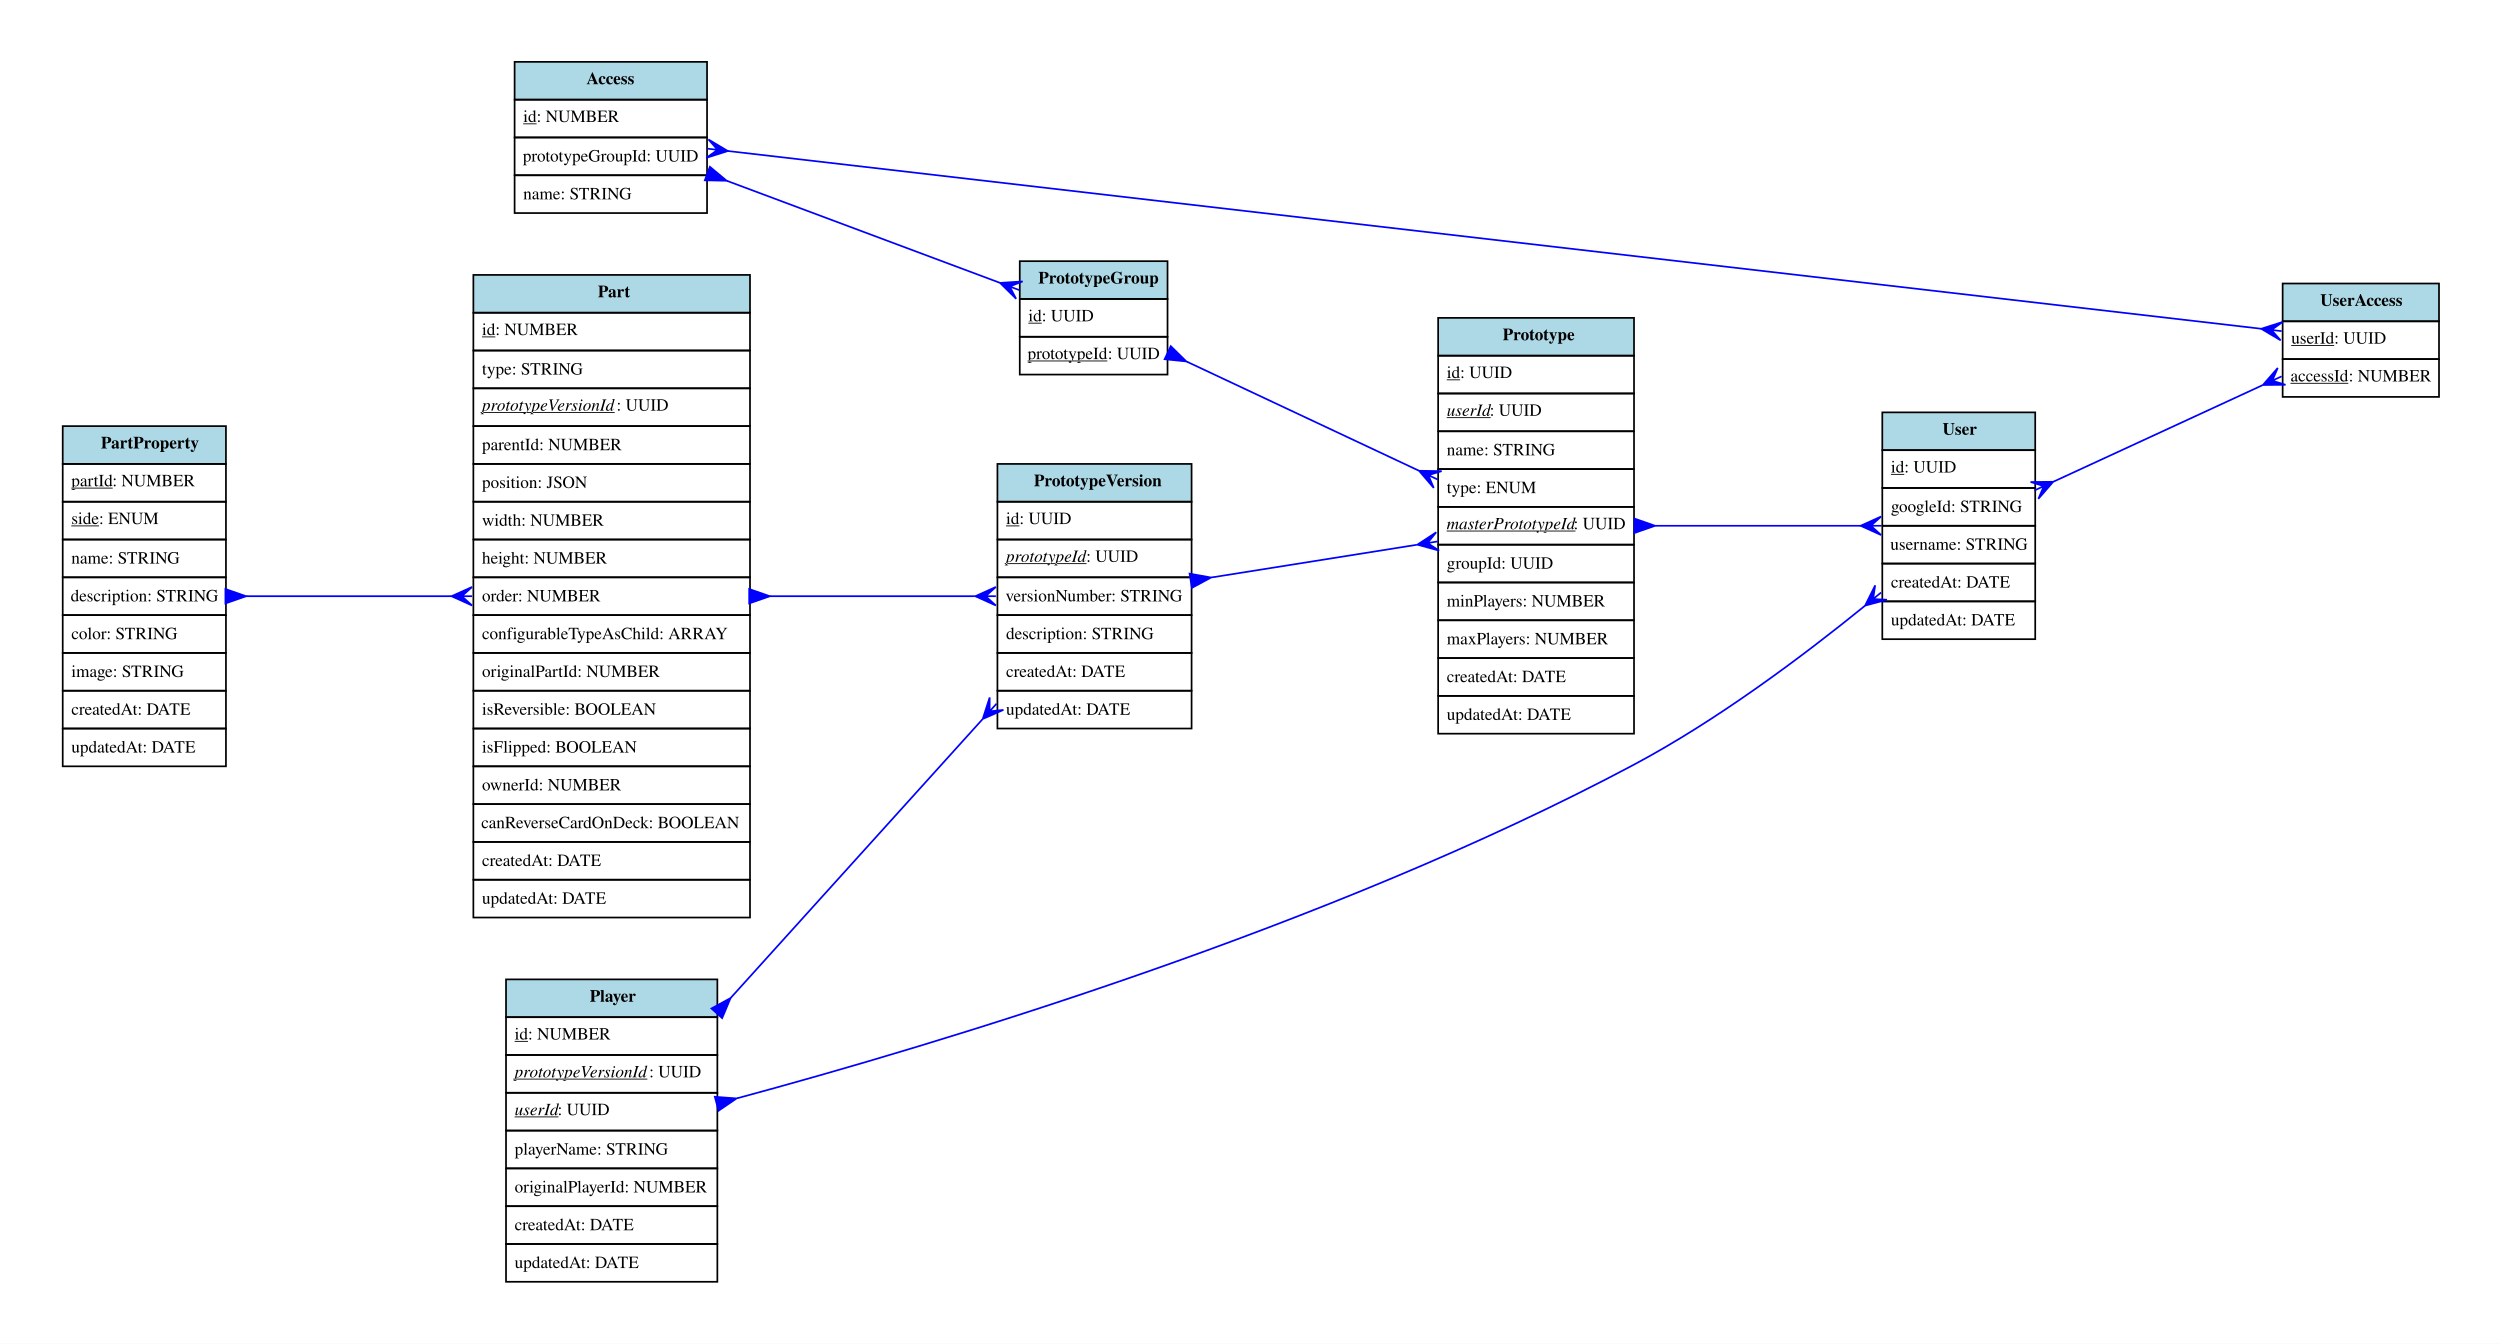
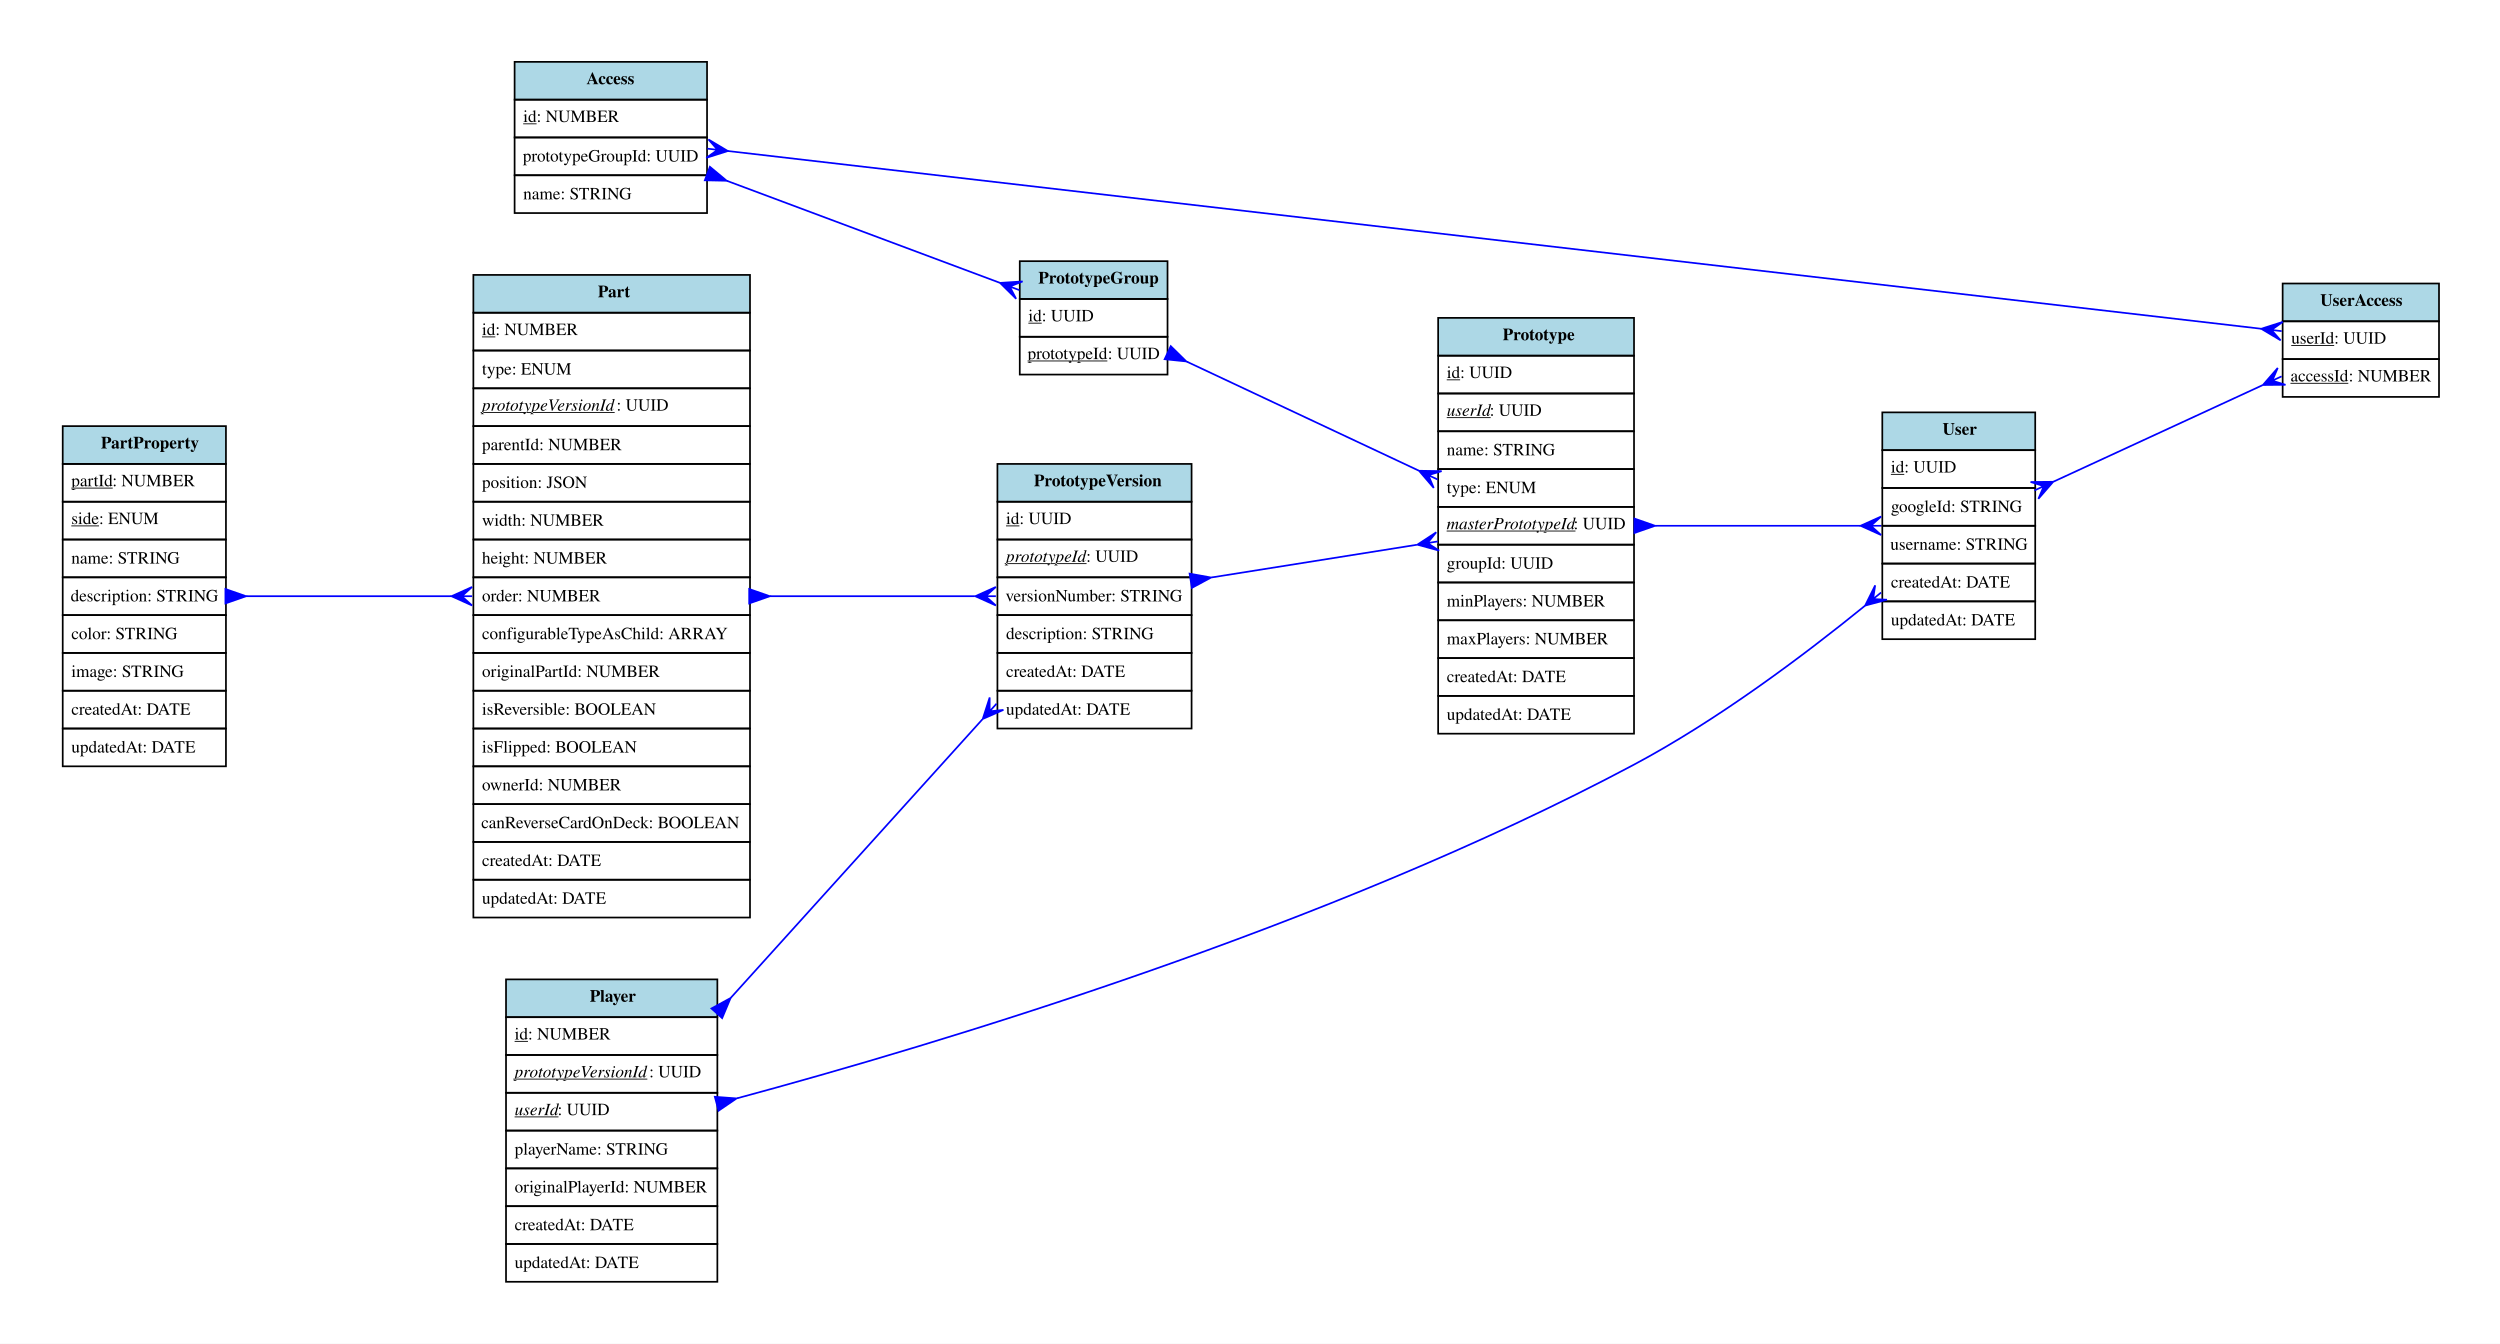
<svg xmlns="http://www.w3.org/2000/svg" width="1455pt" height="782pt" viewBox="0.00 0.00 1455.00 782.00">
  <g id="graph0" class="graph" transform="scale(1 1) rotate(0) translate(36 746)">
    <polygon fill="#ffffff" stroke="transparent" points="-36,36 -36,-746 1419,-746 1419,36 -36,36" />
    <g id="node1" class="node">
      <polygon fill="#add8e6" stroke="transparent" points="1059.5,-484 1059.5,-506 1148.5,-506 1148.5,-484 1059.5,-484" />
      <polygon fill="none" stroke="#000000" points="1059.5,-484 1059.5,-506 1148.5,-506 1148.5,-484 1059.5,-484" />
      <text text-anchor="start" x="1094.562" y="-493" font-family="Times,serif" font-weight="bold" font-size="10.00" fill="#000000">User</text>
      <polygon fill="none" stroke="#000000" points="1059.5,-462 1059.5,-484 1148.5,-484 1148.5,-462 1059.5,-462" />
      <text text-anchor="start" x="1064.5" y="-471" font-family="Times,serif" text-decoration="underline" font-size="10.00" fill="#000000">id</text>
      <text text-anchor="start" x="1072.279" y="-471" font-family="Times,serif" font-size="10.00" fill="#000000">: UUID</text>
      <polygon fill="none" stroke="#000000" points="1059.5,-440 1059.5,-462 1148.5,-462 1148.5,-440 1059.5,-440" />
      <text text-anchor="start" x="1064.5" y="-448" font-family="Times,serif" font-size="10.00" fill="#000000">googleId: STRING</text>
      <polygon fill="none" stroke="#000000" points="1059.5,-418 1059.5,-440 1148.5,-440 1148.5,-418 1059.5,-418" />
      <text text-anchor="start" x="1064.151" y="-426" font-family="Times,serif" font-size="10.00" fill="#000000">username: STRING</text>
      <polygon fill="none" stroke="#000000" points="1059.5,-396 1059.5,-418 1148.5,-418 1148.5,-396 1059.5,-396" />
      <text text-anchor="start" x="1064.5" y="-404" font-family="Times,serif" font-size="10.00" fill="#000000">createdAt: DATE</text>
      <polygon fill="none" stroke="#000000" points="1059.5,-374 1059.5,-396 1148.5,-396 1148.5,-374 1059.5,-374" />
      <text text-anchor="start" x="1064.5" y="-382" font-family="Times,serif" font-size="10.00" fill="#000000">updatedAt: DATE</text>
    </g>
    <g id="node9" class="node">
      <polygon fill="#add8e6" stroke="transparent" points="1292.5,-559 1292.5,-581 1383.5,-581 1383.5,-559 1292.5,-559" />
      <polygon fill="none" stroke="#000000" points="1292.5,-559 1292.5,-581 1383.5,-581 1383.5,-559 1292.5,-559" />
      <text text-anchor="start" x="1314.405" y="-568" font-family="Times,serif" font-weight="bold" font-size="10.00" fill="#000000">UserAccess</text>
      <polygon fill="none" stroke="#000000" points="1292.5,-537 1292.5,-559 1383.5,-559 1383.5,-537 1292.5,-537" />
      <text text-anchor="start" x="1297.5" y="-546" font-family="Times,serif" text-decoration="underline" font-size="10.00" fill="#000000">userId</text>
      <text text-anchor="start" x="1322.486" y="-546" font-family="Times,serif" font-size="10.00" fill="#000000">: UUID</text>
      <polygon fill="none" stroke="#000000" points="1292.5,-515 1292.5,-537 1383.5,-537 1383.5,-515 1292.5,-515" />
      <text text-anchor="start" x="1297.042" y="-524" font-family="Times,serif" text-decoration="underline" font-size="10.00" fill="#000000">accessId</text>
      <text text-anchor="start" x="1330.905" y="-524" font-family="Times,serif" font-size="10.00" fill="#000000">: NUMBER</text>
    </g>
    <g id="edge1" class="edge">
      <path fill="none" stroke="#0000ff" d="M1159.11,-465.666C1195.85,-482.623 1243.857,-504.78 1280.814,-521.837" />
      <polygon fill="#0000ff" stroke="#0000ff" points="1158.96,-465.597 1150.327,-455.665 1153.512,-463.083 1148.064,-460.568 1148.064,-460.568 1148.064,-460.568 1153.512,-463.083 1145.802,-465.471 1158.96,-465.597 1158.96,-465.597" />
      <polygon fill="#0000ff" stroke="#0000ff" points="1281.009,-521.927 1289.641,-531.859 1286.456,-524.441 1291.904,-526.956 1291.904,-526.956 1291.904,-526.956 1286.456,-524.441 1294.167,-522.053 1281.009,-521.927 1281.009,-521.927" />
    </g>
    <g id="node2" class="node">
      <polygon fill="#add8e6" stroke="transparent" points="801,-539 801,-561 915,-561 915,-539 801,-539" />
      <polygon fill="none" stroke="#000000" points="801,-539 801,-561 915,-561 915,-539 801,-539" />
      <text text-anchor="start" x="838.558" y="-548" font-family="Times,serif" font-weight="bold" font-size="10.00" fill="#000000">Prototype</text>
      <polygon fill="none" stroke="#000000" points="801,-517 801,-539 915,-539 915,-517 801,-517" />
      <text text-anchor="start" x="806" y="-526" font-family="Times,serif" text-decoration="underline" font-size="10.00" fill="#000000">id</text>
      <text text-anchor="start" x="813.779" y="-526" font-family="Times,serif" font-size="10.00" fill="#000000">: UUID</text>
      <polygon fill="none" stroke="#000000" points="801,-495 801,-517 915,-517 915,-495 801,-495" />
      <text text-anchor="start" x="806" y="-504" font-family="Times,serif" font-style="italic" text-decoration="underline" font-size="10.00" fill="#000000">userId</text>
      <text text-anchor="start" x="830.986" y="-504" font-family="Times,serif" font-size="10.00" fill="#000000">: UUID</text>
      <polygon fill="none" stroke="#000000" points="801,-473 801,-495 915,-495 915,-473 801,-473" />
      <text text-anchor="start" x="806" y="-481" font-family="Times,serif" font-size="10.00" fill="#000000">name: STRING</text>
      <polygon fill="none" stroke="#000000" points="801,-451 801,-473 915,-473 915,-451 801,-451" />
      <text text-anchor="start" x="806" y="-459" font-family="Times,serif" font-size="10.00" fill="#000000">type: ENUM</text>
      <polygon fill="none" stroke="#000000" points="801,-429 801,-451 915,-451 915,-429 801,-429" />
      <text text-anchor="start" x="805.933" y="-438" font-family="Times,serif" font-style="italic" text-decoration="underline" font-size="10.00" fill="#000000">masterPrototypeId</text>
      <text text-anchor="start" x="879.802" y="-438" font-family="Times,serif" font-size="10.00" fill="#000000">: UUID</text>
      <polygon fill="none" stroke="#000000" points="801,-407 801,-429 915,-429 915,-407 801,-407" />
      <text text-anchor="start" x="806" y="-415" font-family="Times,serif" font-size="10.00" fill="#000000">groupId: UUID</text>
      <polygon fill="none" stroke="#000000" points="801,-385 801,-407 915,-407 915,-385 801,-385" />
      <text text-anchor="start" x="806" y="-393" font-family="Times,serif" font-size="10.00" fill="#000000">minPlayers: NUMBER</text>
      <polygon fill="none" stroke="#000000" points="801,-363 801,-385 915,-385 915,-363 801,-363" />
      <text text-anchor="start" x="806" y="-371" font-family="Times,serif" font-size="10.00" fill="#000000">maxPlayers: NUMBER</text>
      <polygon fill="none" stroke="#000000" points="801,-341 801,-363 915,-363 915,-341 801,-341" />
      <text text-anchor="start" x="806" y="-349" font-family="Times,serif" font-size="10.00" fill="#000000">createdAt: DATE</text>
      <polygon fill="none" stroke="#000000" points="801,-319 801,-341 915,-341 915,-319 801,-319" />
      <text text-anchor="start" x="806" y="-327" font-family="Times,serif" font-size="10.00" fill="#000000">updatedAt: DATE</text>
    </g>
    <g id="edge3" class="edge">
      <path fill="none" stroke="#0000ff" d="M927.405,-440C965.12,-440 1011.177,-440 1046.728,-440" />
      <polygon fill="#0000ff" stroke="#0000ff" points="915.249,-435.8 927.249,-440 915.249,-444.2 915.249,-435.8" />
      <polygon fill="#0000ff" stroke="#0000ff" points="1046.834,-440 1058.834,-445.4 1052.834,-440 1058.834,-440 1058.834,-440 1058.834,-440 1052.834,-440 1058.834,-434.6 1046.834,-440 1046.834,-440" />
    </g>
    <g id="node3" class="node">
      <polygon fill="#add8e6" stroke="transparent" points="557.5,-572 557.5,-594 643.5,-594 643.5,-572 557.5,-572" />
      <polygon fill="none" stroke="#000000" points="557.5,-572 557.5,-594 643.5,-594 643.5,-572 557.5,-572" />
      <text text-anchor="start" x="568.284" y="-581" font-family="Times,serif" font-weight="bold" font-size="10.00" fill="#000000">PrototypeGroup</text>
      <polygon fill="none" stroke="#000000" points="557.5,-550 557.5,-572 643.5,-572 643.5,-550 557.5,-550" />
      <text text-anchor="start" x="562.5" y="-559" font-family="Times,serif" text-decoration="underline" font-size="10.00" fill="#000000">id</text>
      <text text-anchor="start" x="570.279" y="-559" font-family="Times,serif" font-size="10.00" fill="#000000">: UUID</text>
      <polygon fill="none" stroke="#000000" points="557.5,-528 557.5,-550 643.5,-550 643.5,-528 557.5,-528" />
      <text text-anchor="start" x="562.04" y="-537" font-family="Times,serif" text-decoration="underline" font-size="10.00" fill="#000000">prototypeId</text>
      <text text-anchor="start" x="608.695" y="-537" font-family="Times,serif" font-size="10.00" fill="#000000">: UUID</text>
    </g>
    <g id="edge4" class="edge">
      <path fill="none" stroke="#0000ff" d="M654.655,-535.553C693.968,-517.079 747.446,-491.95 789.693,-472.098" />
      <polygon fill="#0000ff" stroke="#0000ff" points="641.813,-536.946 654.46,-535.644 645.386,-544.549 641.813,-536.946" />
      <polygon fill="#0000ff" stroke="#0000ff" points="789.87,-472.014 803.028,-471.798 795.301,-469.462 800.731,-466.911 800.731,-466.911 800.731,-466.911 795.301,-469.462 798.435,-462.023 789.87,-472.014 789.87,-472.014" />
    </g>
    <g id="node4" class="node">
      <polygon fill="#add8e6" stroke="transparent" points="263.5,-688 263.5,-710 375.5,-710 375.5,-688 263.5,-688" />
      <polygon fill="none" stroke="#000000" points="263.5,-688 263.5,-710 375.5,-710 375.5,-688 263.5,-688" />
      <text text-anchor="start" x="305.343" y="-697" font-family="Times,serif" font-weight="bold" font-size="10.00" fill="#000000">Access</text>
      <polygon fill="none" stroke="#000000" points="263.5,-666 263.5,-688 375.5,-688 375.5,-666 263.5,-666" />
      <text text-anchor="start" x="268.5" y="-675" font-family="Times,serif" text-decoration="underline" font-size="10.00" fill="#000000">id</text>
      <text text-anchor="start" x="276.279" y="-675" font-family="Times,serif" font-size="10.00" fill="#000000">: NUMBER</text>
      <polygon fill="none" stroke="#000000" points="263.5,-644 263.5,-666 375.5,-666 375.5,-644 263.5,-644" />
      <text text-anchor="start" x="268.266" y="-652" font-family="Times,serif" font-size="10.00" fill="#000000">prototypeGroupId: UUID</text>
      <polygon fill="none" stroke="#000000" points="263.5,-622 263.5,-644 375.5,-644 375.5,-622 263.5,-622" />
      <text text-anchor="start" x="268.5" y="-630" font-family="Times,serif" font-size="10.00" fill="#000000">name: STRING</text>
    </g>
    <g id="edge5" class="edge">
      <path fill="none" stroke="#0000ff" d="M387.004,-640.776C435.656,-622.596 500.476,-598.375 545.882,-581.409" />
      <polygon fill="#0000ff" stroke="#0000ff" points="374.219,-641.07 386.93,-640.804 377.159,-648.938 374.219,-641.07" />
      <polygon fill="#0000ff" stroke="#0000ff" points="546.034,-581.352 559.164,-582.21 551.654,-579.252 557.274,-577.152 557.274,-577.152 557.274,-577.152 551.654,-579.252 555.384,-572.093 546.034,-581.352 546.034,-581.352" />
    </g>
    <g id="edge2" class="edge">
      <path fill="none" stroke="#0000ff" d="M387.628,-658.103C576.5,-636.21 1104.392,-575.02 1279.923,-554.674" />
      <polygon fill="#0000ff" stroke="#0000ff" points="387.602,-658.106 375.06,-654.124 381.642,-658.797 375.682,-659.488 375.682,-659.488 375.682,-659.488 381.642,-658.797 376.304,-664.852 387.602,-658.106 387.602,-658.106" />
      <polygon fill="#0000ff" stroke="#0000ff" points="1280.023,-554.663 1292.564,-558.645 1285.983,-553.972 1291.943,-553.281 1291.943,-553.281 1291.943,-553.281 1285.983,-553.972 1291.321,-547.917 1280.023,-554.663 1280.023,-554.663" />
    </g>
    <g id="node5" class="node">
      <polygon fill="#add8e6" stroke="transparent" points="544.5,-454 544.5,-476 657.5,-476 657.5,-454 544.5,-454" />
      <polygon fill="none" stroke="#000000" points="544.5,-454 544.5,-476 657.5,-476 657.5,-454 544.5,-454" />
      <text text-anchor="start" x="565.73" y="-463" font-family="Times,serif" font-weight="bold" font-size="10.00" fill="#000000">PrototypeVersion</text>
      <polygon fill="none" stroke="#000000" points="544.5,-432 544.5,-454 657.5,-454 657.5,-432 544.5,-432" />
      <text text-anchor="start" x="549.5" y="-441" font-family="Times,serif" text-decoration="underline" font-size="10.00" fill="#000000">id</text>
      <text text-anchor="start" x="557.279" y="-441" font-family="Times,serif" font-size="10.00" fill="#000000">: UUID</text>
      <polygon fill="none" stroke="#000000" points="544.5,-410 544.5,-432 657.5,-432 657.5,-410 544.5,-410" />
      <text text-anchor="start" x="549.5" y="-419" font-family="Times,serif" font-style="italic" text-decoration="underline" font-size="10.00" fill="#000000">prototypeId</text>
      <text text-anchor="start" x="596.155" y="-419" font-family="Times,serif" font-size="10.00" fill="#000000">: UUID</text>
      <polygon fill="none" stroke="#000000" points="544.5,-388 544.5,-410 657.5,-410 657.5,-388 544.5,-388" />
      <text text-anchor="start" x="549.207" y="-396" font-family="Times,serif" font-size="10.00" fill="#000000">versionNumber: STRING</text>
      <polygon fill="none" stroke="#000000" points="544.5,-366 544.5,-388 657.5,-388 657.5,-366 544.5,-366" />
      <text text-anchor="start" x="549.5" y="-374" font-family="Times,serif" font-size="10.00" fill="#000000">description: STRING</text>
      <polygon fill="none" stroke="#000000" points="544.5,-344 544.5,-366 657.5,-366 657.5,-344 544.5,-344" />
      <text text-anchor="start" x="549.5" y="-352" font-family="Times,serif" font-size="10.00" fill="#000000">createdAt: DATE</text>
      <polygon fill="none" stroke="#000000" points="544.5,-322 544.5,-344 657.5,-344 657.5,-322 544.5,-322" />
      <text text-anchor="start" x="549.5" y="-330" font-family="Times,serif" font-size="10.00" fill="#000000">updatedAt: DATE</text>
    </g>
    <g id="edge6" class="edge">
      <path fill="none" stroke="#0000ff" d="M669.122,-409.926C706.04,-415.805 751.464,-423.037 788.513,-428.936" />
      <polygon fill="#0000ff" stroke="#0000ff" points="657.67,-403.85 668.86,-409.885 656.349,-412.145 657.67,-403.85" />
      <polygon fill="#0000ff" stroke="#0000ff" points="788.882,-428.995 799.883,-436.214 794.807,-429.938 800.732,-430.882 800.732,-430.882 800.732,-430.882 794.807,-429.938 801.582,-425.549 788.882,-428.995 788.882,-428.995" />
    </g>
    <g id="node6" class="node">
      <polygon fill="#add8e6" stroke="transparent" points="239.5,-564 239.5,-586 400.5,-586 400.5,-564 239.5,-564" />
      <polygon fill="none" stroke="#000000" points="239.5,-564 239.5,-586 400.5,-586 400.5,-564 239.5,-564" />
      <text text-anchor="start" x="311.947" y="-573" font-family="Times,serif" font-weight="bold" font-size="10.00" fill="#000000">Part</text>
      <polygon fill="none" stroke="#000000" points="239.5,-542 239.5,-564 400.5,-564 400.5,-542 239.5,-542" />
      <text text-anchor="start" x="244.5" y="-551" font-family="Times,serif" text-decoration="underline" font-size="10.00" fill="#000000">id</text>
      <text text-anchor="start" x="252.279" y="-551" font-family="Times,serif" font-size="10.00" fill="#000000">: NUMBER</text>
      <polygon fill="none" stroke="#000000" points="239.5,-520 239.5,-542 400.5,-542 400.5,-520 239.5,-520" />
-       <text text-anchor="start" x="244.5" y="-528" font-family="Times,serif" font-size="10.00" fill="#000000">type: STRING</text>
+       <text text-anchor="start" x="244.5" y="-528" font-family="Times,serif" font-size="10.00" fill="#000000">type: ENUM</text>
      <polygon fill="none" stroke="#000000" points="239.5,-498 239.5,-520 400.5,-520 400.5,-498 239.5,-498" />
      <text text-anchor="start" x="244.5" y="-507" font-family="Times,serif" font-style="italic" text-decoration="underline" font-size="10.00" fill="#000000">prototypeVersionId</text>
      <text text-anchor="start" x="322.81" y="-507" font-family="Times,serif" font-size="10.00" fill="#000000">: UUID</text>
      <polygon fill="none" stroke="#000000" points="239.5,-476 239.5,-498 400.5,-498 400.5,-476 239.5,-476" />
      <text text-anchor="start" x="244.5" y="-484" font-family="Times,serif" font-size="10.00" fill="#000000">parentId: NUMBER</text>
      <polygon fill="none" stroke="#000000" points="239.5,-454 239.5,-476 400.5,-476 400.5,-454 239.5,-454" />
      <text text-anchor="start" x="244.5" y="-462" font-family="Times,serif" font-size="10.00" fill="#000000">position: JSON</text>
      <polygon fill="none" stroke="#000000" points="239.5,-432 239.5,-454 400.5,-454 400.5,-432 239.5,-432" />
      <text text-anchor="start" x="244.5" y="-440" font-family="Times,serif" font-size="10.00" fill="#000000">width: NUMBER</text>
      <polygon fill="none" stroke="#000000" points="239.5,-410 239.5,-432 400.5,-432 400.5,-410 239.5,-410" />
      <text text-anchor="start" x="244.5" y="-418" font-family="Times,serif" font-size="10.00" fill="#000000">height: NUMBER</text>
      <polygon fill="none" stroke="#000000" points="239.5,-388 239.5,-410 400.5,-410 400.5,-388 239.5,-388" />
      <text text-anchor="start" x="244.5" y="-396" font-family="Times,serif" font-size="10.00" fill="#000000">order: NUMBER</text>
      <polygon fill="none" stroke="#000000" points="239.5,-366 239.5,-388 400.5,-388 400.5,-366 239.5,-366" />
      <text text-anchor="start" x="244.5" y="-374" font-family="Times,serif" font-size="10.00" fill="#000000">configurableTypeAsChild: ARRAY</text>
      <polygon fill="none" stroke="#000000" points="239.5,-344 239.5,-366 400.5,-366 400.5,-344 239.5,-344" />
      <text text-anchor="start" x="244.5" y="-352" font-family="Times,serif" font-size="10.00" fill="#000000">originalPartId: NUMBER</text>
      <polygon fill="none" stroke="#000000" points="239.5,-322 239.5,-344 400.5,-344 400.5,-322 239.5,-322" />
      <text text-anchor="start" x="244.5" y="-330" font-family="Times,serif" font-size="10.00" fill="#000000">isReversible: BOOLEAN</text>
      <polygon fill="none" stroke="#000000" points="239.5,-300 239.5,-322 400.5,-322 400.5,-300 239.5,-300" />
      <text text-anchor="start" x="244.5" y="-308" font-family="Times,serif" font-size="10.00" fill="#000000">isFlipped: BOOLEAN</text>
      <polygon fill="none" stroke="#000000" points="239.5,-278 239.5,-300 400.5,-300 400.5,-278 239.5,-278" />
      <text text-anchor="start" x="244.5" y="-286" font-family="Times,serif" font-size="10.00" fill="#000000">ownerId: NUMBER</text>
      <polygon fill="none" stroke="#000000" points="239.5,-256 239.5,-278 400.5,-278 400.5,-256 239.5,-256" />
      <text text-anchor="start" x="244.061" y="-264" font-family="Times,serif" font-size="10.00" fill="#000000">canReverseCardOnDeck: BOOLEAN</text>
      <polygon fill="none" stroke="#000000" points="239.5,-234 239.5,-256 400.5,-256 400.5,-234 239.5,-234" />
      <text text-anchor="start" x="244.5" y="-242" font-family="Times,serif" font-size="10.00" fill="#000000">createdAt: DATE</text>
      <polygon fill="none" stroke="#000000" points="239.5,-212 239.5,-234 400.5,-234 400.5,-212 239.5,-212" />
      <text text-anchor="start" x="244.5" y="-220" font-family="Times,serif" font-size="10.00" fill="#000000">updatedAt: DATE</text>
    </g>
    <g id="edge7" class="edge">
      <path fill="none" stroke="#0000ff" d="M412.073,-399C450.922,-399 495.327,-399 531.268,-399" />
      <polygon fill="#0000ff" stroke="#0000ff" points="400.023,-394.8 412.023,-399 400.023,-403.2 400.023,-394.8" />
      <polygon fill="#0000ff" stroke="#0000ff" points="531.605,-399 543.605,-404.4 537.605,-399 543.605,-399 543.605,-399 543.605,-399 537.605,-399 543.605,-393.6 531.605,-399 531.605,-399" />
    </g>
    <g id="node7" class="node">
      <polygon fill="#add8e6" stroke="transparent" points=".5,-476 .5,-498 95.5,-498 95.5,-476 .5,-476" />
      <polygon fill="none" stroke="#000000" points=".5,-476 .5,-498 95.5,-498 95.5,-476 .5,-476" />
      <text text-anchor="start" x="22.73" y="-485" font-family="Times,serif" font-weight="bold" font-size="10.00" fill="#000000">PartProperty</text>
      <polygon fill="none" stroke="#000000" points=".5,-454 .5,-476 95.5,-476 95.5,-454 .5,-454" />
      <text text-anchor="start" x="5.5" y="-463" font-family="Times,serif" text-decoration="underline" font-size="10.00" fill="#000000">partId</text>
      <text text-anchor="start" x="29.376" y="-463" font-family="Times,serif" font-size="10.00" fill="#000000">: NUMBER</text>
      <polygon fill="none" stroke="#000000" points=".5,-432 .5,-454 95.5,-454 95.5,-432 .5,-432" />
      <text text-anchor="start" x="5.5" y="-441" font-family="Times,serif" text-decoration="underline" font-size="10.00" fill="#000000">side</text>
      <text text-anchor="start" x="21.607" y="-441" font-family="Times,serif" font-size="10.00" fill="#000000">: ENUM</text>
      <polygon fill="none" stroke="#000000" points=".5,-410 .5,-432 95.5,-432 95.5,-410 .5,-410" />
      <text text-anchor="start" x="5.5" y="-418" font-family="Times,serif" font-size="10.00" fill="#000000">name: STRING</text>
      <polygon fill="none" stroke="#000000" points=".5,-388 .5,-410 95.5,-410 95.5,-388 .5,-388" />
      <text text-anchor="start" x="5.092" y="-396" font-family="Times,serif" font-size="10.00" fill="#000000">description: STRING</text>
      <polygon fill="none" stroke="#000000" points=".5,-366 .5,-388 95.5,-388 95.5,-366 .5,-366" />
      <text text-anchor="start" x="5.5" y="-374" font-family="Times,serif" font-size="10.00" fill="#000000">color: STRING</text>
      <polygon fill="none" stroke="#000000" points=".5,-344 .5,-366 95.5,-366 95.5,-344 .5,-344" />
      <text text-anchor="start" x="5.5" y="-352" font-family="Times,serif" font-size="10.00" fill="#000000">image: STRING</text>
      <polygon fill="none" stroke="#000000" points=".5,-322 .5,-344 95.5,-344 95.5,-322 .5,-322" />
      <text text-anchor="start" x="5.5" y="-330" font-family="Times,serif" font-size="10.00" fill="#000000">createdAt: DATE</text>
      <polygon fill="none" stroke="#000000" points=".5,-300 .5,-322 95.5,-322 95.5,-300 .5,-300" />
      <text text-anchor="start" x="5.5" y="-308" font-family="Times,serif" font-size="10.00" fill="#000000">updatedAt: DATE</text>
    </g>
    <g id="edge8" class="edge">
      <path fill="none" stroke="#0000ff" d="M107.273,-399C142.261,-399 187.19,-399 226.694,-399" />
      <polygon fill="#0000ff" stroke="#0000ff" points="95.19,-394.8 107.19,-399 95.19,-403.2 95.19,-394.8" />
      <polygon fill="#0000ff" stroke="#0000ff" points="226.762,-399 238.762,-404.4 232.762,-399 238.762,-399 238.762,-399 238.762,-399 232.762,-399 238.762,-393.6 226.762,-399 226.762,-399" />
    </g>
    <g id="node8" class="node">
      <polygon fill="#add8e6" stroke="transparent" points="258.5,-154 258.5,-176 381.5,-176 381.5,-154 258.5,-154" />
      <polygon fill="none" stroke="#000000" points="258.5,-154 258.5,-176 381.5,-176 381.5,-154 258.5,-154" />
      <text text-anchor="start" x="307.228" y="-163" font-family="Times,serif" font-weight="bold" font-size="10.00" fill="#000000">Player</text>
      <polygon fill="none" stroke="#000000" points="258.5,-132 258.5,-154 381.5,-154 381.5,-132 258.5,-132" />
      <text text-anchor="start" x="263.5" y="-141" font-family="Times,serif" text-decoration="underline" font-size="10.00" fill="#000000">id</text>
      <text text-anchor="start" x="271.279" y="-141" font-family="Times,serif" font-size="10.00" fill="#000000">: NUMBER</text>
      <polygon fill="none" stroke="#000000" points="258.5,-110 258.5,-132 381.5,-132 381.5,-110 258.5,-110" />
      <text text-anchor="start" x="263.5" y="-119" font-family="Times,serif" font-style="italic" text-decoration="underline" font-size="10.00" fill="#000000">prototypeVersionId</text>
      <text text-anchor="start" x="341.81" y="-119" font-family="Times,serif" font-size="10.00" fill="#000000">: UUID</text>
      <polygon fill="none" stroke="#000000" points="258.5,-88 258.5,-110 381.5,-110 381.5,-88 258.5,-88" />
      <text text-anchor="start" x="263.5" y="-97" font-family="Times,serif" font-style="italic" text-decoration="underline" font-size="10.00" fill="#000000">userId</text>
      <text text-anchor="start" x="288.486" y="-97" font-family="Times,serif" font-size="10.00" fill="#000000">: UUID</text>
      <polygon fill="none" stroke="#000000" points="258.5,-66 258.5,-88 381.5,-88 381.5,-66 258.5,-66" />
      <text text-anchor="start" x="263.5" y="-74" font-family="Times,serif" font-size="10.00" fill="#000000">playerName: STRING</text>
      <polygon fill="none" stroke="#000000" points="258.5,-44 258.5,-66 381.5,-66 381.5,-44 258.5,-44" />
      <text text-anchor="start" x="263.484" y="-52" font-family="Times,serif" font-size="10.00" fill="#000000">originalPlayerId: NUMBER</text>
      <polygon fill="none" stroke="#000000" points="258.5,-22 258.5,-44 381.5,-44 381.5,-22 258.5,-22" />
      <text text-anchor="start" x="263.5" y="-30" font-family="Times,serif" font-size="10.00" fill="#000000">createdAt: DATE</text>
      <polygon fill="none" stroke="#000000" points="258.5,0 258.5,-22 381.5,-22 381.5,0 258.5,0" />
      <text text-anchor="start" x="263.5" y="-8" font-family="Times,serif" font-size="10.00" fill="#000000">updatedAt: DATE</text>
    </g>
    <g id="edge10" class="edge">
      <path fill="none" stroke="#0000ff" d="M392.934,-106.779C508.296,-137.904 737.167,-206.273 915,-301 963.427,-326.796 1013.175,-364.018 1049.397,-393.453" />
      <polygon fill="#0000ff" stroke="#0000ff" points="382.206,-99.558 392.711,-106.72 380.033,-107.672 382.206,-99.558" />
      <polygon fill="#0000ff" stroke="#0000ff" points="1049.495,-393.534 1055.348,-405.319 1054.134,-397.339 1058.773,-401.144 1058.773,-401.144 1058.773,-401.144 1054.134,-397.339 1062.197,-396.969 1049.495,-393.534 1049.495,-393.534" />
    </g>
    <g id="edge9" class="edge">
      <path fill="none" stroke="#0000ff" d="M389.292,-165.243C434.107,-214.843 491.904,-278.81 535.705,-327.288" />
      <polygon fill="#0000ff" stroke="#0000ff" points="384.283,-153.435 389.212,-165.154 378.05,-159.066 384.283,-153.435" />
      <polygon fill="#0000ff" stroke="#0000ff" points="535.948,-327.556 539.986,-340.08 539.97,-332.008 543.993,-336.46 543.993,-336.46 543.993,-336.46 539.97,-332.008 547.999,-332.839 535.948,-327.556 535.948,-327.556" />
    </g>
  </g>
</svg>
